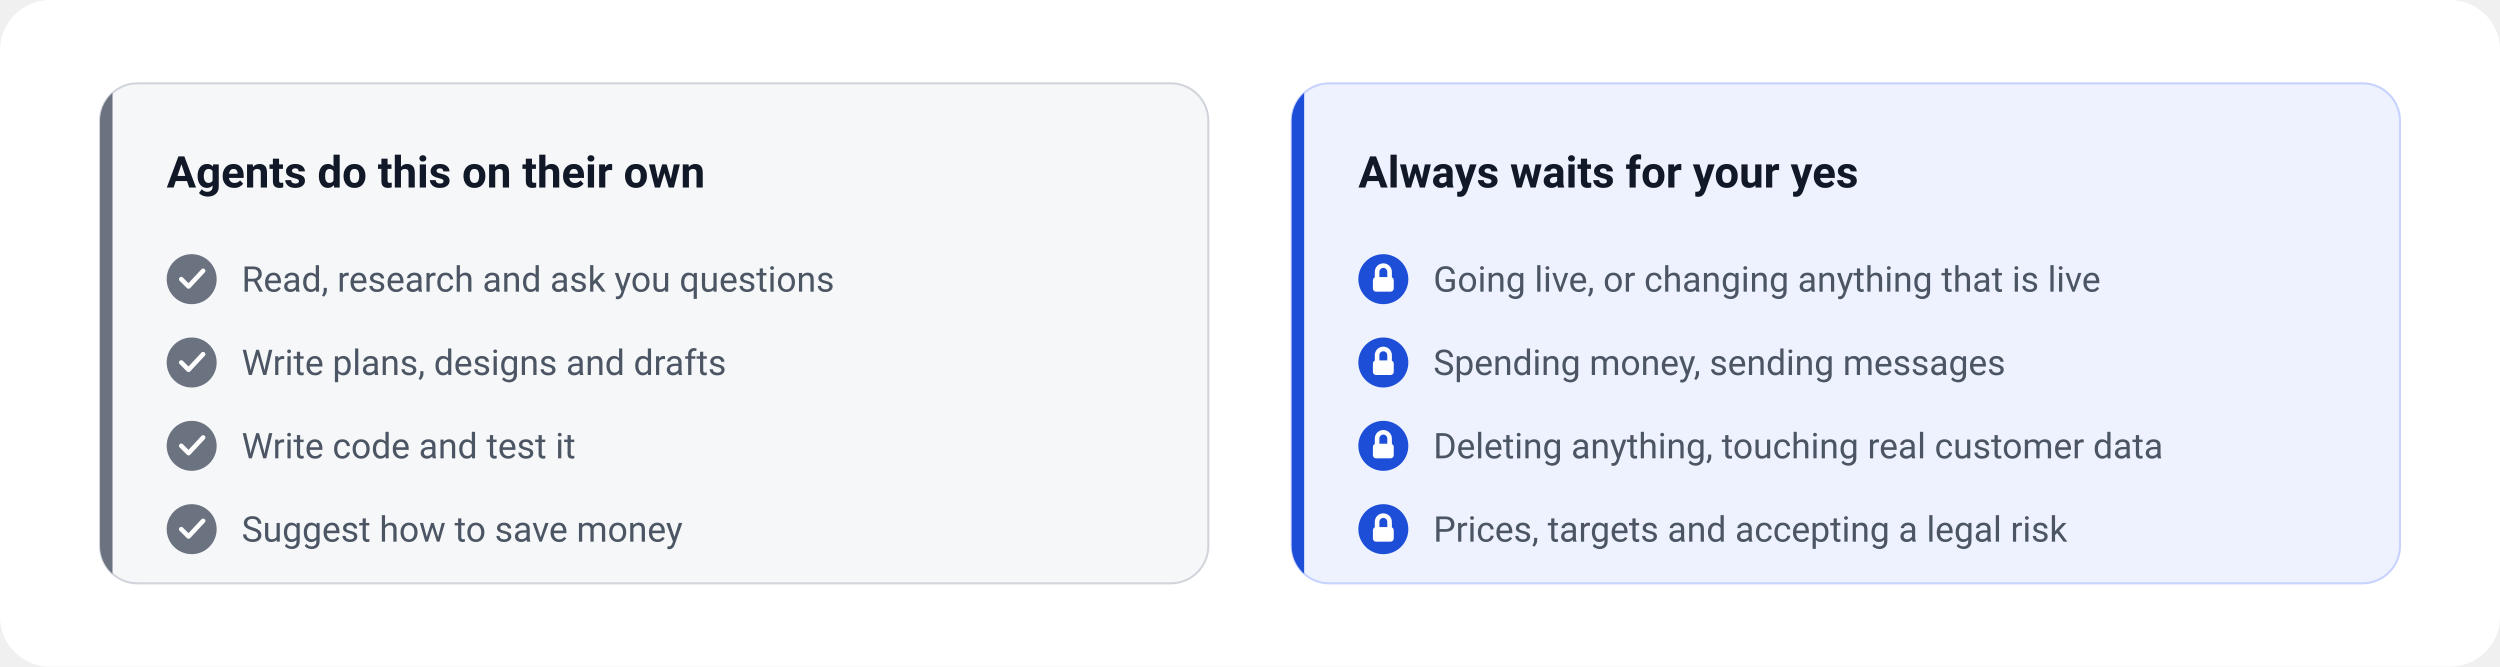
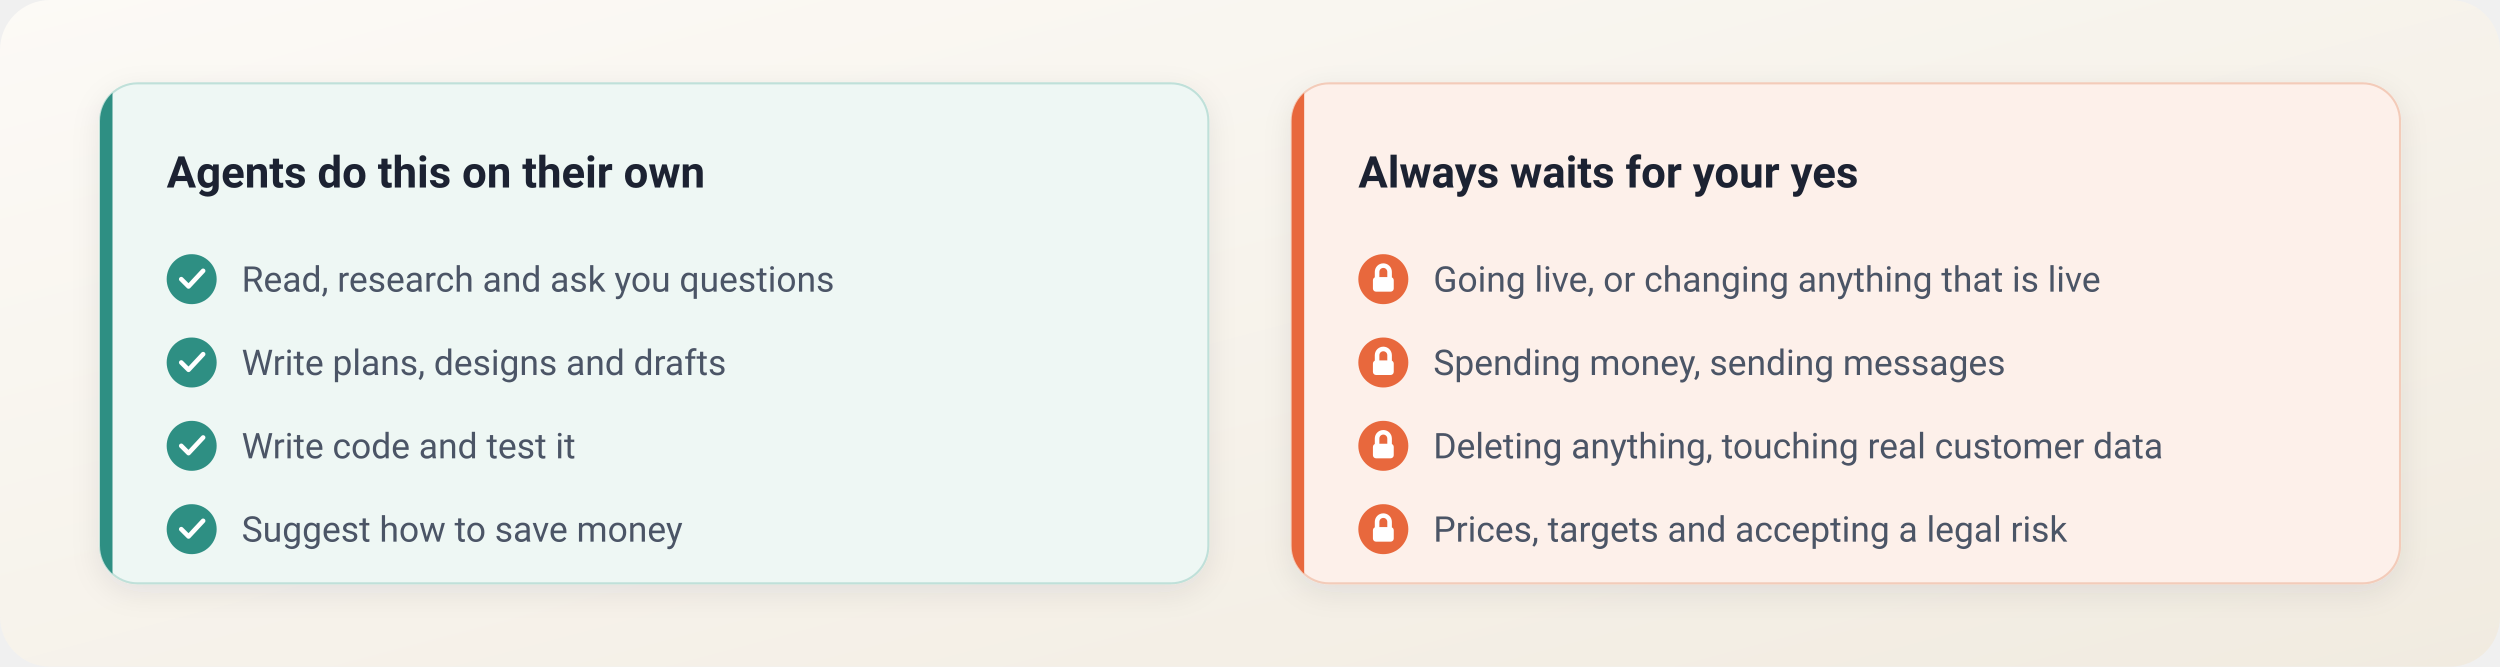
<svg xmlns="http://www.w3.org/2000/svg" viewBox="0 0 1200 320" role="img" aria-labelledby="t d">
  <style>
-     .bg1, .bg2 { stop-color: #ffffff; }
-     .ink { fill: #111827; } .soft { fill: #4b5563; }
-     .ok { fill: #f6f7f9; stroke: #d1d5db; stroke-width: 1; } .wait { fill: #eef2ff; stroke: #c7d2fe; stroke-width: 1; }
-     .okc, .okbar { fill: #6b7280; } .waitc, .waitbar { fill: #1d4ed8; }
-     .glyph { stroke: #ffffff; stroke-width: 2.2; fill: none; stroke-linecap: round; stroke-linejoin: round; }
+     .bg1 { stop-color: #fcfaf6; } .bg2 { stop-color: #f1ebe0; }
+     .ink { fill: #1d2433; } .soft { fill: #4b5466; }
+     .ok { fill: #eef7f4; stroke: #bfe0d9; stroke-width: 1; } .wait { fill: #fdf0ea; stroke: #f3cbb9; stroke-width: 1; }
+     .okc { fill: #2f8f83; } .waitc { fill: #e8673c; } .glyph { stroke: #ffffff; stroke-width: 2.2; fill: none; stroke-linecap: round; stroke-linejoin: round; }
+     .okbar { fill: #2f8f83; } .waitbar { fill: #e8673c; }
    text { font-family: -apple-system, "Segoe UI", Roboto, Helvetica, Arial, sans-serif; }
-     .mono { font-family: ui-monospace, "SF Mono", Menlo, Consolas, monospace; }
    @media (prefers-color-scheme: dark) {
-       .bg1, .bg2 { stop-color: #0d1117; }
-       .ink { fill: #e6edf3; } .soft { fill: #9da7b3; }
-       .ok { fill: #161b22; stroke: #30363d; stroke-width: 1; } .wait { fill: #121d33; stroke: #1f3a6e; stroke-width: 1; }
-       .okc, .okbar { fill: #7d8590; } .waitc, .waitbar { fill: #2f6feb; }
-       .glyph { stroke: #ffffff; stroke-width: 2.2; fill: none; stroke-linecap: round; stroke-linejoin: round; }
+       .bg1 { stop-color: #1a2131; } .bg2 { stop-color: #0e121a; }
+       .ink { fill: #eef0f4; } .soft { fill: #b3bac7; }
+       .ok { fill: #172b2a; stroke: #24504a; } .wait { fill: #33211b; stroke: #5c3626; }
    }
  </style>
  <defs>
    <linearGradient id="bg" x1="0" y1="0" x2="1" y2="1">
      <stop offset="0" class="bg1" />
      <stop offset="1" class="bg2" />
    </linearGradient>
    <filter id="sh" x="-10%" y="-20%" width="120%" height="150%">
      <feDropShadow dx="0" dy="4" stdDeviation="7" flood-color="#1d2433" flood-opacity="0.08" />
    </filter>
    <clipPath id="c">
      <rect width="532" height="240" rx="18" />
    </clipPath>
    <g id="tick">
      <circle class="okc" r="12" />
      <path class="glyph" d="M-5 0 L-1.5 3.5 L5.5 -4" />
    </g>
    <g id="hold">
      <circle class="waitc" r="12" />
      <rect x="-5" y="-1" width="10" height="7" rx="1.5" fill="#ffffff" />
      <path class="glyph" d="M-3 -1 V-3.5 a3 3 0 0 1 6 0 V-1" />
    </g>
  </defs>
  <rect width="1200" height="320" rx="24" fill="url(#bg)" />
-   <g transform="translate(48 40)">
+   <g transform="translate(48 40)" filter="url(#sh)">
    <rect class="ok" width="532" height="240" rx="18" />
    <g clip-path="url(#c)">
      <rect class="okbar" width="6" height="240" />
    </g>
    <text class="ink" x="32" y="50" font-size="21" font-weight="700">Agents do this on their own</text>
    <g font-size="17">
      <use href="#tick" x="44" y="94" />
      <text class="soft" x="68" y="100">Read, research and ask you questions</text>
      <use href="#tick" x="44" y="134" />
      <text class="soft" x="68" y="140">Write plans, designs and drafts</text>
      <use href="#tick" x="44" y="174" />
      <text class="soft" x="68" y="180">Write code and test it</text>
      <use href="#tick" x="44" y="214" />
      <text class="soft" x="68" y="220">Suggest how to save money</text>
    </g>
  </g>
-   <g transform="translate(620 40)">
+   <g transform="translate(620 40)" filter="url(#sh)">
    <rect class="wait" width="532" height="240" rx="18" />
    <g clip-path="url(#c)">
      <rect class="waitbar" width="6" height="240" />
    </g>
    <text class="ink" x="32" y="50" font-size="21" font-weight="700">Always waits for your yes</text>
    <g font-size="17">
      <use href="#hold" x="44" y="94" />
      <text class="soft" x="68" y="100">Going live, or changing anything that is live</text>
      <use href="#hold" x="44" y="134" />
      <text class="soft" x="68" y="140">Spending money, sending messages</text>
      <use href="#hold" x="44" y="174" />
      <text class="soft" x="68" y="180">Deleting anything, touching real customer data</text>
      <use href="#hold" x="44" y="214" />
      <text class="soft" x="68" y="220">Prices, targets and accepting a legal risk</text>
    </g>
  </g>
</svg>
